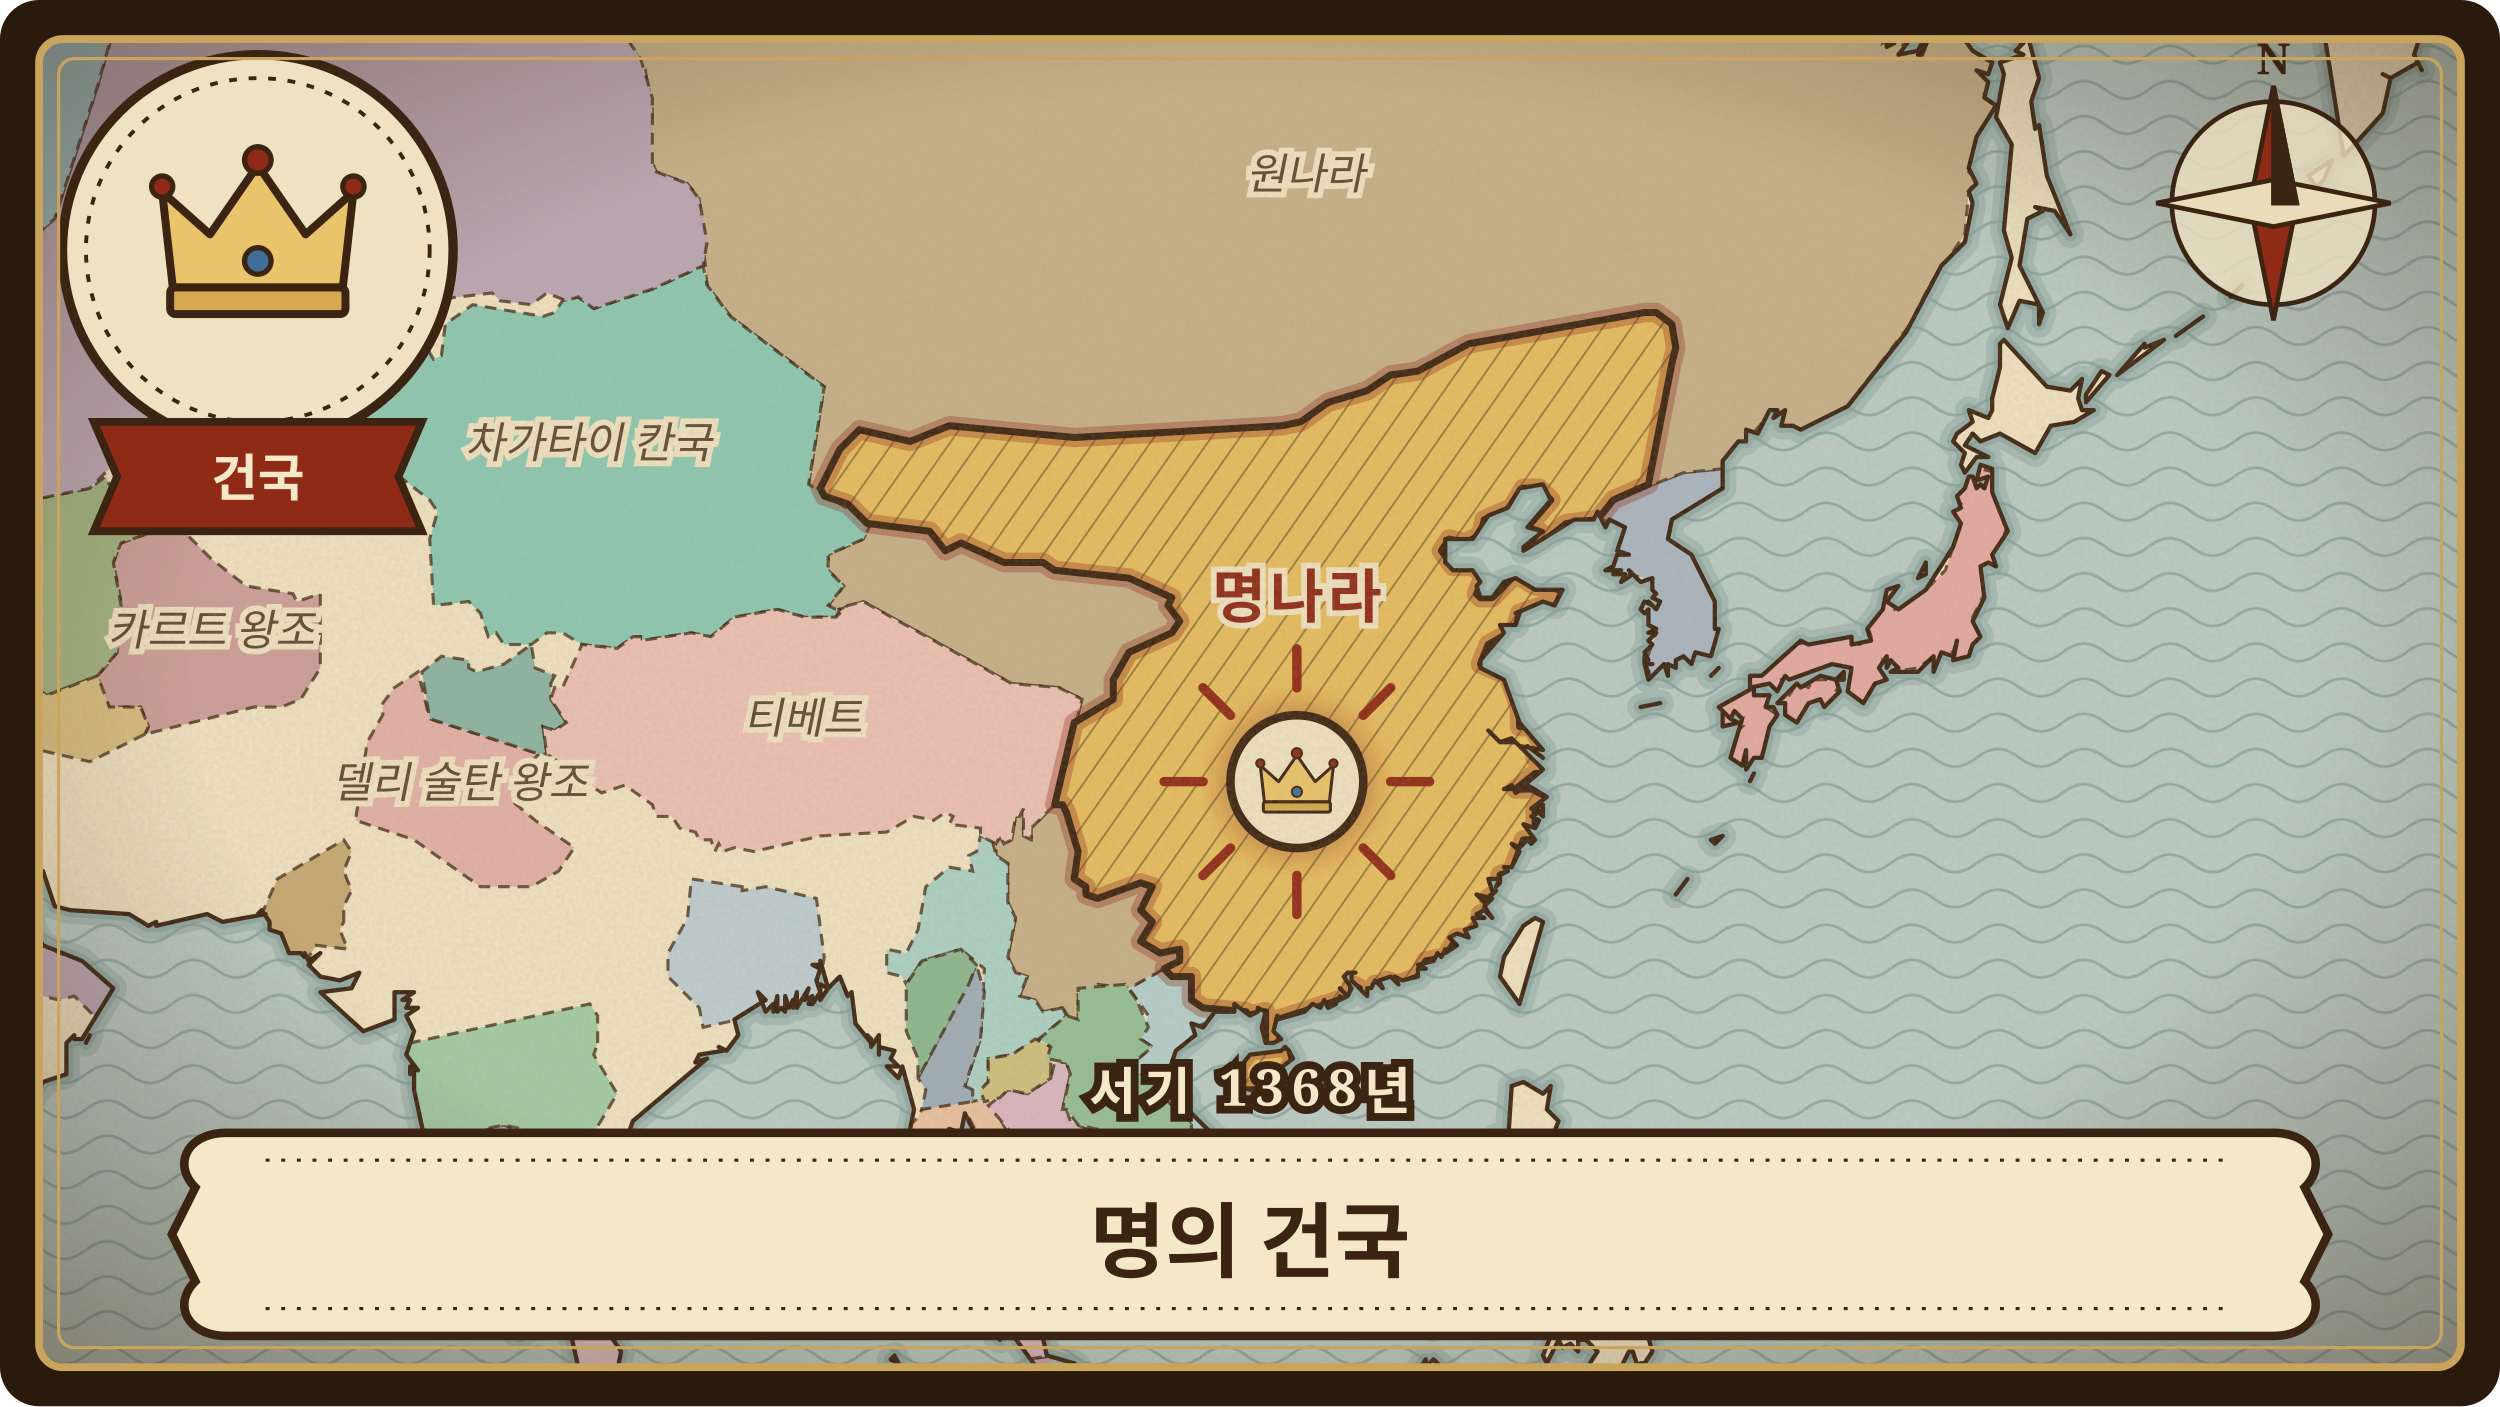
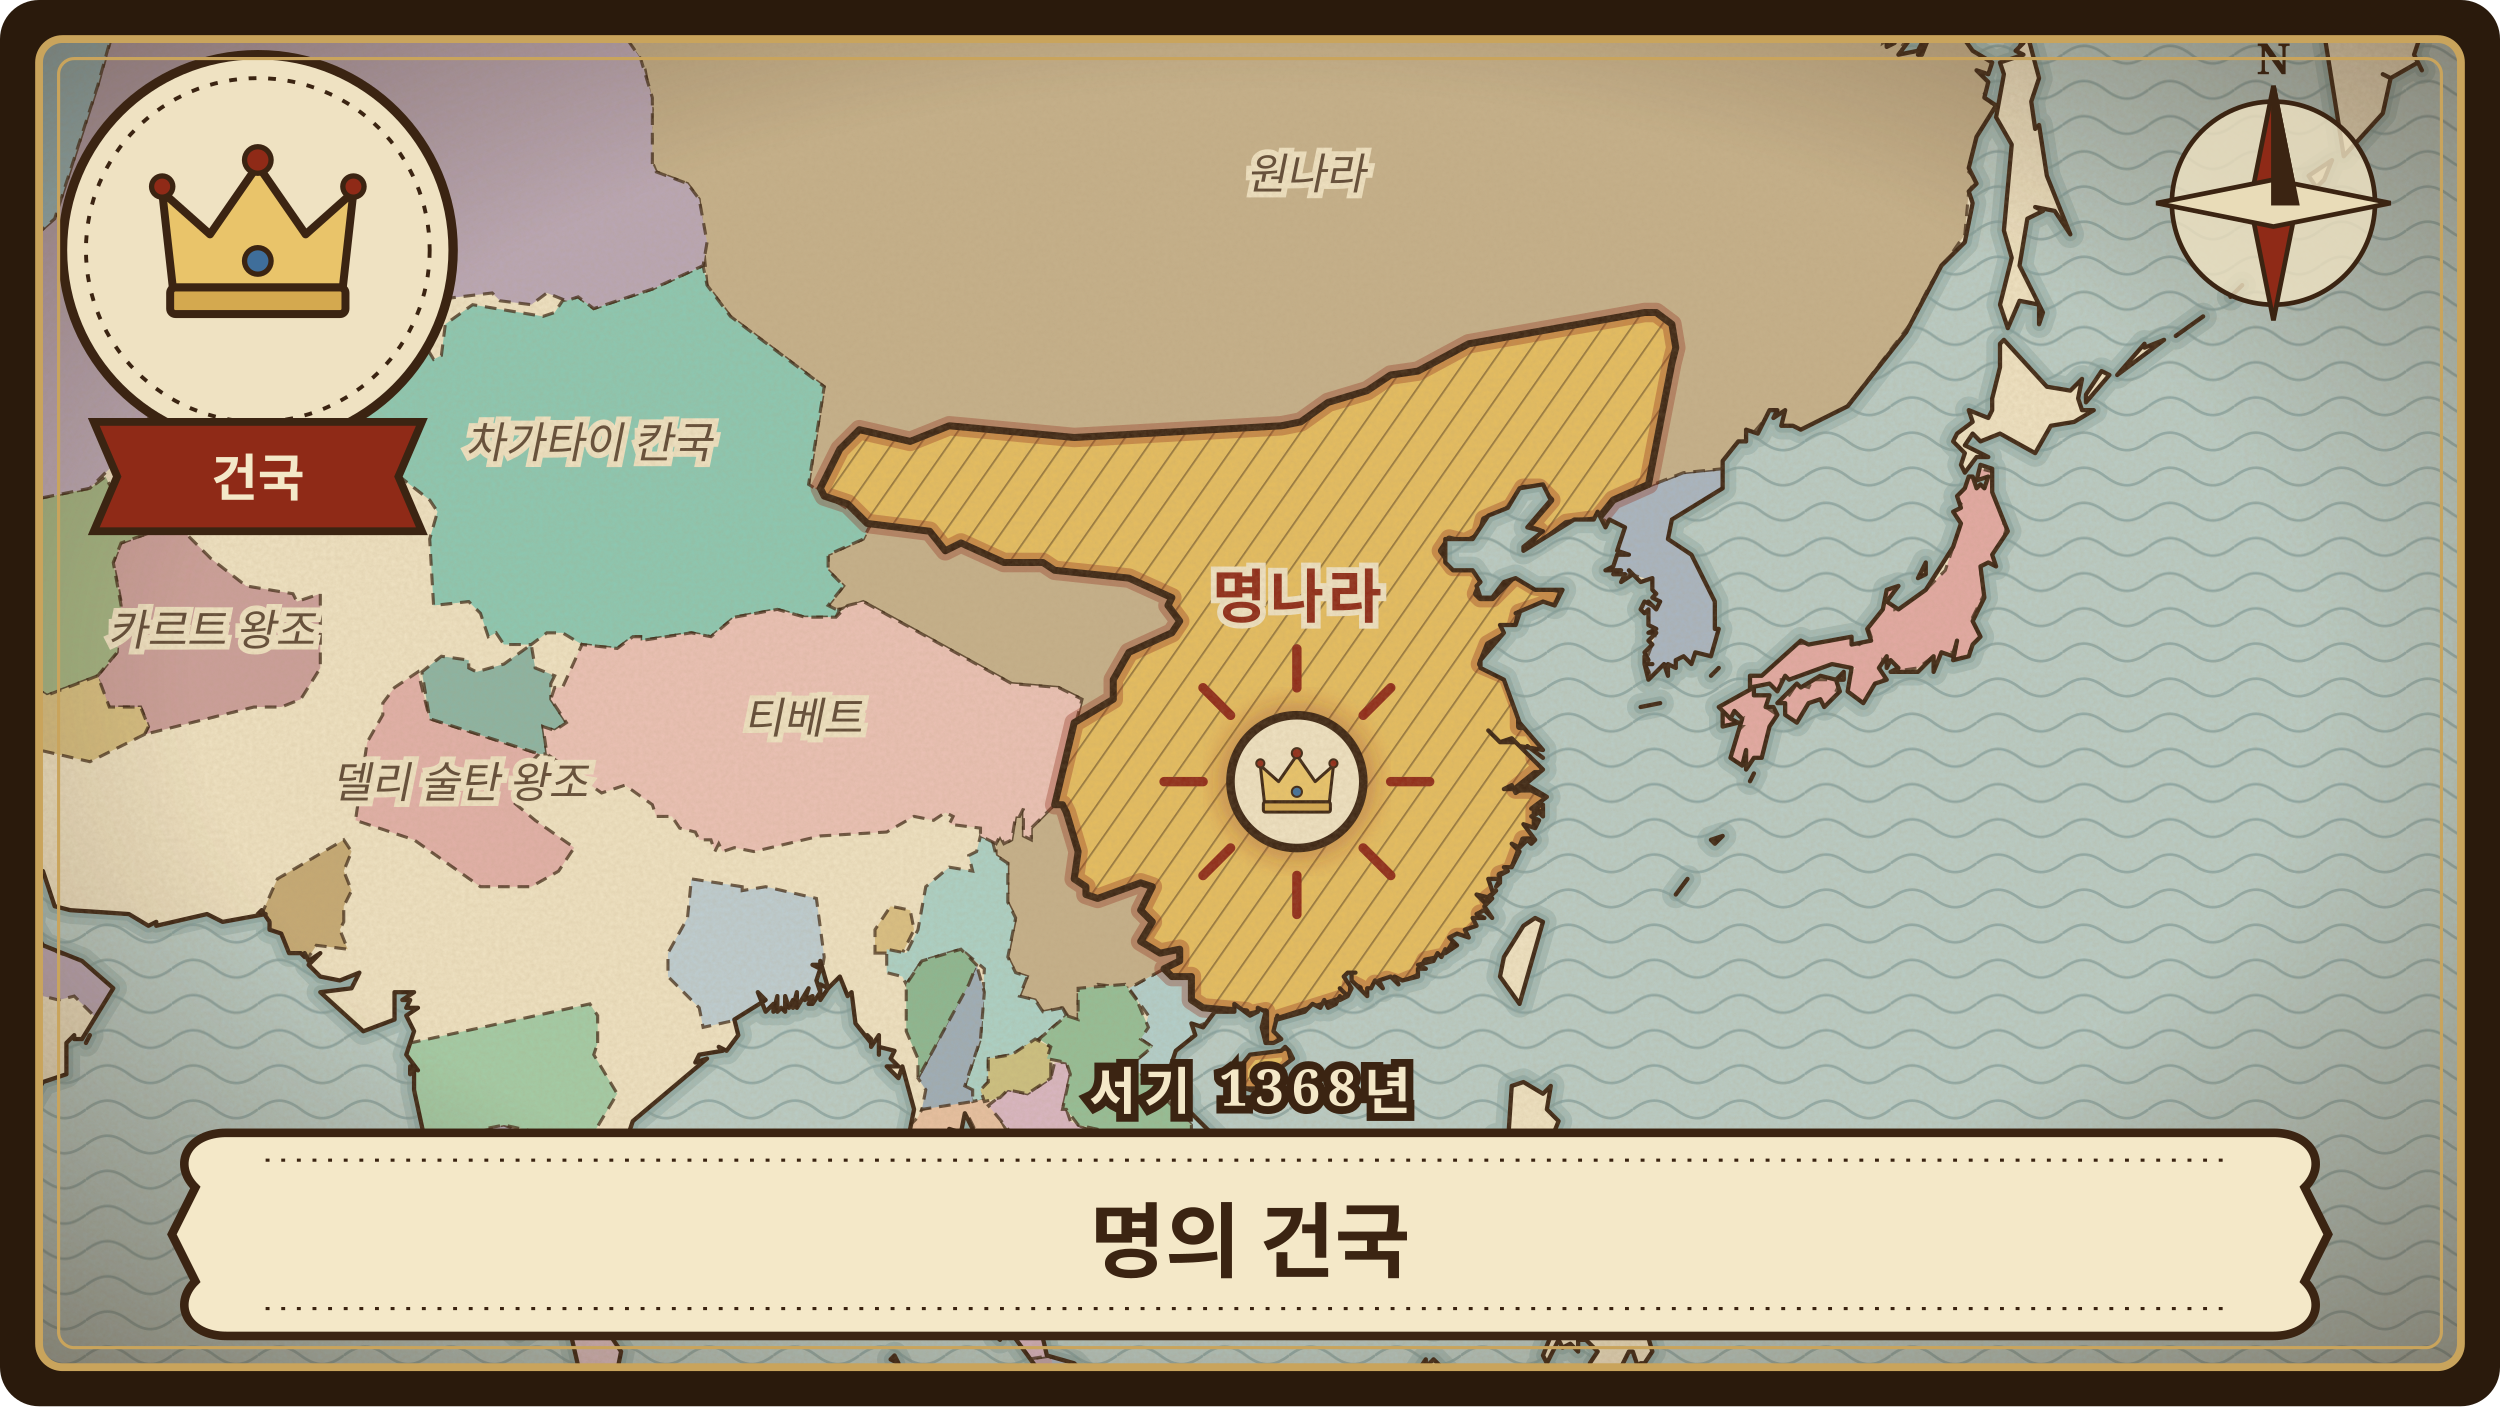
<svg xmlns="http://www.w3.org/2000/svg" viewBox="0 0 640 360" width="640" height="360" role="img" aria-label="명의 건국">
  <defs>
    <clipPath id="frame-ming-founded">
      <rect x="10" y="10" width="620" height="340" rx="6" />
    </clipPath>
    <pattern id="waves-ming-founded" width="22" height="9" patternUnits="userSpaceOnUse">
      <path d="M0 5 C4 2 7 2 11 5 C15 8 18 8 22 5" fill="none" stroke="#6f8f8f" stroke-width="0.7" stroke-opacity="0.55" />
    </pattern>
    <pattern id="hatch-ming-founded" width="6" height="6" patternUnits="userSpaceOnUse" patternTransform="rotate(35)">
      <path d="M0 0 L0 6" stroke="#3b2412" stroke-width="0.9" stroke-opacity="0.45" />
    </pattern>
    <filter id="paper-ming-founded" x="0" y="0" width="100%" height="100%">
      <feTurbulence type="fractalNoise" baseFrequency="0.9" numOctaves="3" seed="88" result="noise" />
      <feColorMatrix in="noise" type="matrix" values="0 0 0 0 0.45  0 0 0 0 0.33  0 0 0 0 0.18  0 0 0 0.22 0" />
    </filter>
    <radialGradient id="vignette-ming-founded" cx="50%" cy="48%" r="70%">
      <stop offset="60%" stop-color="#3b2412" stop-opacity="0" />
      <stop offset="100%" stop-color="#3b2412" stop-opacity="0.45" />
    </radialGradient>
    <filter id="glow-ming-founded">
      <feGaussianBlur stdDeviation="3" />
    </filter>
    <path id="land-ming-founded" d="M-24 -24L-24 328L-21 327L-23 327L-22 319L-24 318L-24 299L-16 296L-17 294L-14 291L-5 287L0 287L3 282L8 282L11 277L17 275L17 267L19 265L19 266L21 266L29 253L21 246L11 242L8 237L9 228L-5 242L-14 242L-18 244L-20 241L-22 241L-20 232L-22 229L-24 233L-24 210L-21 218L-15 220L-7 226L-1 227L7 223L11 223L14 232L18 233L33 234L38 237L40 236L40 237L53 234L57 236L68 234L66 234L67 233L69 236L69 238L72 239L74 244L77 244L78 245L78 244L79 246L82 244L79 247L82 250L87 251L92 249L90 253L82 254L93 264L101 261L101 254L106 254L103 256L105 256L104 258L107 258L104 260L106 264L104 270L107 274L105 273L105 275L106 274L106 279L109 293L115 303L117 313L125 329L127 337L133 342L136 340L138 335L144 335L141 333L143 329L147 328L146 322L150 311L148 308L149 309L148 305L149 296L152 294L152 295L153 294L154 295L155 292L161 290L162 287L181 271L178 272L179 270L185 269L184 268L186 269L189 265L188 261L196 256L194 254L196 259L198 257L198 259L199 255L199 259L200 258L201 259L201 255L202 258L203 256L203 258L204 254L204 258L207 253L206 256L208 255L207 257L208 257L210 254L209 251L210 248L208 247L210 247L210 246L212 253L215 250L217 255L218 254L219 262L223 267L222 265L223 266L223 268L225 265L225 270L225 268L229 269L228 271L230 273L227 273L230 276L231 273L234 284L232 294L235 290L234 294L236 292L235 295L237 293L237 295L238 293L239 295L240 292L244 291L243 289L246 290L247 285L250 291L252 290L251 293L253 301L255 309L255 306L257 311L257 319L259 320L257 326L257 330L259 327L255 341L258 340L266 351L269 364L273 370L273 373L286 382L289 380L291 381L286 372L286 361L275 349L268 347L265 334L261 334L261 328L266 317L266 310L272 309L271 314L276 314L279 315L283 321L283 319L284 320L284 325L287 323L287 327L288 326L295 330L294 339L302 334L300 330L304 333L302 329L305 331L303 329L305 330L304 328L306 328L304 327L305 326L309 328L319 322L320 317L321 319L320 314L322 314L318 298L315 293L314 294L303 283L304 283L304 281L299 275L301 269L306 265L305 262L308 263L311 259L316 259L316 257L320 260L322 259L322 258L324 259L323 263L324 267L326 267L328 266L326 264L327 260L327 261L334 259L336 257L338 258L339 256L340 258L342 257L343 255L343 256L345 255L343 253L345 255L346 253L344 250L345 249L347 249L346 249L346 251L350 255L350 253L351 253L352 251L354 253L353 251L356 250L358 252L357 250L359 251L363 250L363 248L365 248L363 247L367 246L368 244L369 245L370 243L370 244L373 242L371 240L373 239L376 240L375 238L378 237L377 235L380 235L378 234L380 233L382 235L380 232L382 230L378 229L380 231L383 228L382 228L381 225L384 225L383 227L384 226L384 224L386 223L385 222L387 222L389 218L387 216L389 217L391 215L392 216L393 215L390 211L393 212L394 210L392 209L394 208L395 209L395 206L392 207L396 204L391 201L388 203L387 201L385 202L389 202L395 197L388 190L384 190L381 187L384 190L387 189L389 191L395 192L389 185L385 174L379 171L379 169L385 162L384 160L388 160L389 157L388 157L395 154L398 155L400 151L393 151L388 148L385 149L382 153L379 153L378 150L379 149L377 146L372 146L370 144L370 138L377 138L381 132L386 130L389 125L395 124L397 128L391 135L395 136L390 140L390 141L403 133L408 133L409 131L411 135L412 133L416 135L414 141L417 142L414 142L413 145L411 146L415 146L413 147L416 147L415 149L418 147L417 146L420 149L423 148L423 151L424 152L423 153L425 154L424 156L422 154L423 155L421 154L420 156L421 157L422 156L422 160L424 161L422 162L424 162L422 164L423 165L421 167L422 169L421 168L421 170L423 170L421 170L422 172L421 170L422 174L426 170L427 173L427 170L429 171L429 169L431 168L433 170L434 167L438 168L440 161L439 161L439 154L433 142L427 138L428 133L441 125L441 118L445 113L447 113L447 110L450 111L453 105L455 105L454 107L457 105L456 109L459 109L461 110L473 104L488 85L497 68L503 62L505 52L504 49L506 47L504 43L506 35L511 27L508 25L509 21L506 18L509 19L510 16L505 13L500 6L498 7L494 6L494 9L492 14L491 14L493 9L491 13L486 14L489 10L486 8L488 6L484 8L485 11L483 12L483 3L477 4L474 2L474 -1L491 -16L491 -18L496 -24L601 -24L596 -18L593 -4L600 40L610 29L612 20L610 19L612 20L619 16L620 18L618 14L620 8L624 4L630 4L632 2L630 -5L632 -12L635 -14L635 -16L638 -17L635 -14L638 -11L640 -13L639 -19L636 -19L636 -24ZM2 226L8 224L2 226ZM22 267L23 265L22 267ZM146 341L149 354L152 354L158 351L159 346L149 331L150 333L147 331L151 333L148 332L146 341ZM210 252L210 256L212 253L210 252ZM222 319L223 321L224 309L222 319ZM228 348L230 349L229 347L228 348ZM237 357L239 362L247 368L252 376L258 379L260 384L279 384L272 376L270 376L271 379L267 373L266 374L264 371L255 365L255 363L251 358L237 357ZM255 342L256 343L256 341L255 342ZM288 328L290 330L290 328L288 328ZM316 275L317 278L323 280L328 276L327 274L331 271L330 269L329 268L328 269L320 270L316 275ZM372 384L371 383L378 384L370 377L372 376L368 370L369 369L366 368L370 368L368 365L370 363L375 364L373 361L379 358L374 355L372 356L372 354L369 355L370 351L367 348L365 350L365 348L359 357L356 357L358 359L356 360L354 361L355 360L348 362L342 371L333 373L331 379L332 380L331 380L333 381L329 381L327 379L324 379L323 377L319 380L319 382L320 381L319 384ZM367 340L382 327L381 322L381 326L379 324L379 327L367 340ZM382 292L384 301L386 303L387 300L389 302L387 305L388 307L389 306L391 308L394 306L399 311L399 306L403 312L407 312L406 313L408 315L408 312L406 312L404 308L407 307L403 305L402 308L399 304L396 305L397 307L395 306L392 298L393 294L397 292L399 287L396 284L397 278L395 280L390 277L387 278L386 293L384 293L383 291L382 292ZM383 359L385 358L383 359ZM383 317L386 318L383 317ZM384 250L389 257L395 236L393 235L390 237L385 245L384 250ZM385 309L390 317L392 316L393 311L389 309L385 309ZM389 354L392 354L389 354ZM391 191L395 194L391 191ZM394 350L395 352L397 350L394 350ZM394 300L395 302L396 300L394 300ZM395 319L396 320L395 327L402 323L402 320L401 321L395 318L395 319ZM395 347L396 349L399 343L400 345L402 344L404 346L404 343L406 343L409 346L407 349L408 353L413 355L415 353L416 356L417 353L415 350L417 346L418 346L420 352L420 349L421 349L423 346L421 339L420 338L421 337L420 334L416 331L416 336L412 336L412 339L410 338L405 342L406 339L404 338L401 341L397 342L395 347ZM395 316L396 317L396 314L395 316ZM398 331L401 336L403 335L402 331L404 325L401 325L401 329L398 331ZM401 311L404 314L401 311ZM402 318L404 317L408 320L407 317L403 314L402 318ZM403 333L407 328L408 322L403 333ZM406 332L409 332L411 330L408 329L406 332ZM407 308L410 308L409 305L407 308ZM409 315L413 320L412 321L413 322L418 324L415 315L409 315ZM409 321L413 330L413 328L415 328L413 322L409 321ZM416 329L417 331L417 327L416 329ZM420 181L425 180L420 181ZM429 229L432 225L429 229ZM438 215L439 216L441 214L438 215ZM438 173L440 171L438 173ZM440 181L443 184L441 182L441 186L445 185L443 184L444 182L446 184L443 194L446 196L447 192L447 197L449 194L451 194L453 186L455 183L454 181L452 181L453 178L449 178L449 176L440 181ZM448 200L449 198L448 200ZM448 175L448 176L453 175L455 177L457 173L458 174L469 170L474 171L473 177L477 180L480 175L483 174L481 171L483 168L483 171L484 169L486 171L484 172L491 172L495 168L495 172L497 167L500 168L501 164L500 169L504 168L505 165L507 163L505 159L508 153L507 145L509 144L511 145L510 142L514 136L510 126L510 120L507 119L506 123L509 122L508 125L507 124L506 125L505 122L504 122L503 125L501 127L502 130L500 131L502 134L500 140L493 151L486 156L483 154L486 150L483 151L482 156L478 161L479 164L474 165L474 163L463 165L461 164L451 173L448 173L448 175ZM455 180L457 180L457 183L460 185L463 180L466 179L467 181L471 177L470 174L466 173L461 176L460 175L455 180ZM470 174L472 174L472 172L470 174ZM482 0L484 0L485 -2L482 0ZM485 1L487 0L488 3L491 -1L487 -3L485 1ZM491 148L493 147L493 144L491 148ZM500 113L503 116L502 119L503 121L506 117L509 117L503 114L505 111L507 113L512 111L521 116L525 109L531 108L536 105L533 105L532 102L533 97L530 100L524 99L513 87L512 88L512 94L510 102L510 105L509 107L504 105L505 108L501 111L500 113ZM511 30L515 37L513 59L515 66L512 78L514 84L517 77L522 78L522 83L523 80L517 68L519 56L523 54L521 53L526 54L530 60L524 45L522 32L521 33L520 26L522 20L518 5L517 7L515 6L518 10L517 12L518 11L516 13L518 14L512 16L513 19L511 30ZM529 309L530 310L531 308L529 309ZM534 101L534 103L540 96L538 95L534 101ZM542 96L554 87L549 89L549 88L542 96ZM557 86L564 81L557 86ZM571 76L574 73L571 76ZM588 54L589 54L590 51L588 54ZM591 45L593 48L595 46L597 41L591 45Z" />
    <clipPath id="landclip-ming-founded">
      <use href="#land-ming-founded" />
    </clipPath>
-     <path id="hl-ming-founded-38" d="M324 279L317 279L317 273L320 269L330 268L331 272L326 278ZM428 93L422 124L413 128L409 133L401 134L392 141L390 141L394 136L391 135L397 128L394 125L390 125L387 130L380 133L379 137L375 139L371 138L369 141L372 145L377 145L380 147L378 152L379 153L382 153L388 147L393 150L400 151L398 156L395 155L389 157L388 161L381 165L379 170L386 173L389 181L389 186L392 186L395 191L395 194L393 194L395 196L395 198L393 198L388 202L392 202L396 204L395 209L393 207L393 215L390 215L387 223L384 224L385 227L381 230L382 230L381 233L383 234L379 234L380 236L376 240L373 240L370 245L365 246L363 250L358 252L355 251L354 253L352 252L350 256L348 256L348 253L346 252L346 255L327 261L328 267L324 268L324 259L319 260L319 259L308 258L305 256L305 250L300 250L298 248L302 246L302 243L297 244L292 241L295 236L292 233L295 227L292 226L281 230L278 229L278 227L275 225L276 218L273 208L272 206L270 206L275 185L285 179L285 174L289 167L300 162L302 159L299 155L300 153L289 148L270 146L267 144L257 144L246 139L242 141L238 136L222 134L217 129L211 127L210 125L215 115L220 110L233 113L243 109L275 112L328 109L333 108L340 103L350 100L356 96L363 95L376 88L421 80L424 80L428 83L429 89Z" />
+     <path id="hl-ming-founded-40" d="M324 279L317 279L317 273L320 269L330 268L331 272L326 278ZM428 93L422 124L413 128L409 133L401 134L392 141L390 141L394 136L391 135L397 128L394 125L390 125L387 130L380 133L379 137L375 139L371 138L369 141L372 145L377 145L380 147L378 152L379 153L382 153L388 147L393 150L400 151L398 156L395 155L389 157L388 161L381 165L379 170L386 173L389 181L389 186L392 186L395 191L395 194L393 194L395 196L395 198L393 198L388 202L392 202L396 204L395 209L393 207L393 215L390 215L387 223L384 224L385 227L381 230L382 230L381 233L383 234L379 234L380 236L376 240L373 240L370 245L365 246L363 250L358 252L355 251L354 253L352 252L350 256L348 256L348 253L346 252L346 255L327 261L328 267L324 268L324 259L319 260L319 259L308 258L305 256L305 250L300 250L298 248L302 246L302 243L297 244L292 241L295 236L292 233L295 227L292 226L281 230L278 229L278 227L275 225L276 218L273 208L272 206L270 206L275 185L285 179L285 174L289 167L300 162L302 159L299 155L300 153L289 148L270 146L267 144L257 144L246 139L242 141L238 136L222 134L217 129L211 127L210 125L215 115L220 110L233 113L243 109L275 112L328 109L333 108L340 103L350 100L356 96L363 95L376 88L421 80L424 80L428 83L429 89Z" />
  </defs>
  <rect width="640" height="360" rx="10" fill="#2a1a0c" />
  <g clip-path="url(#frame-ming-founded)">
    <rect width="640" height="360" fill="#b9ccc6" />
    <rect width="640" height="360" fill="url(#waves-ming-founded)" />
    <use href="#land-ming-founded" fill="none" stroke="#7e9c98" stroke-width="7" stroke-opacity="0.35" stroke-linejoin="round" />
    <use href="#land-ming-founded" fill="none" stroke="#7e9c98" stroke-width="3.5" stroke-opacity="0.5" stroke-linejoin="round" />
    <use href="#land-ming-founded" fill="#efe2c2" stroke="none" />
    <g clip-path="url(#landclip-ming-founded)">
+       <path d="M414 339L419 339L421 334L418 331L414 333Z" fill="rgb(214,207,156)" stroke="#3b2412" stroke-width="0.8" stroke-opacity="0.75" stroke-dasharray="3 2" />
+       <path d="M224 244L231 244L234 238L233 233L228 232L224 238Z" fill="rgb(218,191,130)" stroke="#3b2412" stroke-width="0.8" stroke-opacity="0.75" stroke-dasharray="3 2" />
      <path d="M390 304L391 301L391 304L390 304Z" fill="rgb(155,203,168)" stroke="#3b2412" stroke-width="0.8" stroke-opacity="0.75" stroke-dasharray="3 2" />
      <path d="M10 240L15 244L23 246L29 253L26 260L25 261L19 255L15 256L11 255L5 247L3 240L6 238L5 232L7 228L9 228L8 237L10 240Z" fill="rgb(186,166,181)" stroke="#3b2412" stroke-width="0.8" stroke-opacity="0.75" stroke-dasharray="3 2" />
      <path d="M3 240L-1 244L-6 245L-18 245L-24 241L-24 231L-21 230L-19 231L-21 241L-18 242L-18 243L-14 242L-5 243L5 232L6 238L3 240Z" fill="rgb(139,200,199)" stroke="#3b2412" stroke-width="0.8" stroke-opacity="0.75" stroke-dasharray="3 2" />
      <path d="M271 358L267 360L267 354L263 348L270 347L270 352L272 353L271 358Z" fill="rgb(194,163,175)" stroke="#3b2412" stroke-width="0.8" stroke-opacity="0.75" stroke-dasharray="3 2" />
      <path d="M258 290L259 293L253 297L252 291L250 290L248 286L247 290L241 293L240 295L232 294L232 289L235 286L236 284L243 282L253 281L258 290Z" fill="rgb(231,192,160)" stroke="#3b2412" stroke-width="0.8" stroke-opacity="0.75" stroke-dasharray="3 2" />
      <path d="M430 228L433 225L430 226L430 227Z" fill="rgb(208,184,201)" stroke="#3b2412" stroke-width="0.8" stroke-opacity="0.75" stroke-dasharray="3 2" />
      <path d="M448 200L450 198L449 201ZM442 188L443 186L446 186L443 189ZM514 134L511 144L507 146L508 152L505 158L507 163L504 167L500 170L501 164L500 167L497 167L496 171L494 171L495 168L491 171L484 172L485 171L482 169L482 171L483 174L481 174L477 180L472 177L472 174L475 171L473 171L468 181L464 180L461 185L457 184L457 181L455 180L458 178L460 175L463 176L464 174L470 174L472 171L469 171L462 174L456 174L456 177L449 176L449 178L453 178L452 181L455 183L451 194L447 197L443 195L443 190L446 184L441 186L440 180L448 176L448 173L451 172L459 165L474 163L474 164L476 165L479 163L478 160L482 156L482 151L486 150L484 153L485 156L493 151L498 146L501 137L502 134L500 132L502 129L500 127L504 122L506 122L507 120L511 121L510 126L512 128L513 134ZM491 147L493 144L491 147Z" fill="rgb(227,169,163)" stroke="#3b2412" stroke-width="0.8" stroke-opacity="0.75" stroke-dasharray="3 2" />
      <path d="M278 304L278 311L276 311L275 315L271 314L272 309L265 310L263 304L267 303L268 305L273 303L278 304Z" fill="rgb(139,201,189)" stroke="#3b2412" stroke-width="0.8" stroke-opacity="0.75" stroke-dasharray="3 2" />
      <path d="M138 193L134 197L131 205L137 210L147 217L143 223L136 227L123 227L106 215L91 210L94 190L98 183L98 180L101 176L107 172L110 184L138 193Z" fill="rgb(226,176,168)" stroke="#3b2412" stroke-width="0.8" stroke-opacity="0.75" stroke-dasharray="3 2" />
      <path d="M155 339L159 345L159 350L156 353L149 355L146 350L146 337L147 336L155 339Z" fill="rgb(225,195,200)" stroke="#3b2412" stroke-width="0.8" stroke-opacity="0.75" stroke-dasharray="3 2" />
      <path d="M146 333L148 333L148 336L146 335L147 337L155 339L149 331L146 332Z" fill="rgb(204,159,155)" stroke="#3b2412" stroke-width="0.8" stroke-opacity="0.75" stroke-dasharray="3 2" />
      <path d="M54 143L45 134L31 139L29 144L31 154L30 167L25 173L26 178L28 181L36 181L38 186L37 188L65 181L72 181L77 179L82 171L82 152L76 154L75 152L63 150L54 143Z" fill="rgb(203,158,154)" stroke="#3b2412" stroke-width="0.8" stroke-opacity="0.75" stroke-dasharray="3 2" />
      <path d="M141 175L142 173L137 171L136 165L129 170L122 172L120 171L120 169L113 168L108 172L110 184L138 193L140 193L139 186L142 187L145 185L141 179L141 175Z" fill="rgb(139,180,163)" stroke="#3b2412" stroke-width="0.8" stroke-opacity="0.75" stroke-dasharray="3 2" />
      <path d="M190 227L177 225L176 235L171 244L171 250L179 258L180 263L189 261L195 257L197 259L199 256L199 259L212 256L212 253L210 251L211 245L209 230L196 227L190 228Z" fill="rgb(189,205,210)" stroke="#3b2412" stroke-width="0.8" stroke-opacity="0.75" stroke-dasharray="3 2" />
      <path d="M88 236L88 232L90 228L88 223L90 218L88 215L71 225L67 234L69 235L69 238L72 239L73 243L75 245L79 245L81 242L89 243L87 238Z" fill="rgb(197,169,115)" stroke="#3b2412" stroke-width="0.8" stroke-opacity="0.75" stroke-dasharray="3 2" />
      <path d="M136 296L137 305L150 312L147 318L147 329L144 329L141 335L138 336L137 339L133 342L131 341L126 336L126 331L117 313L114 303L116 303L119 295L124 289L129 288L134 290L136 295Z" fill="rgb(175,168,183)" stroke="#3b2412" stroke-width="0.8" stroke-opacity="0.75" stroke-dasharray="3 2" />
      <path d="M270 305L275 303L273 300L269 300L268 305L269 305Z" fill="rgb(202,163,116)" stroke="#3b2412" stroke-width="0.8" stroke-opacity="0.75" stroke-dasharray="3 2" />
      <path d="M153 267L153 260L151 257L105 267L104 270L108 290L114 303L116 303L119 295L124 289L129 288L147 292L152 290L158 280L152 270L153 267Z" fill="rgb(162,204,166)" stroke="#3b2412" stroke-width="0.8" stroke-opacity="0.75" stroke-dasharray="3 2" />
      <path d="M319 301L315 293L310 293L309 296L311 298L309 305L311 315L306 318L308 328L320 320L322 312L319 301Z" fill="rgb(229,192,190)" stroke="#3b2412" stroke-width="0.8" stroke-opacity="0.75" stroke-dasharray="3 2" />
      <path d="M307 327L305 329L305 333L294 339L294 332L295 330L292 327L287 327L287 324L284 325L282 318L279 318L279 316L276 314L279 305L274 303L273 300L275 294L279 290L278 289L285 290L283 293L285 301L288 304L295 303L301 306L302 303L305 303L306 304L310 303L311 315L306 318L307 326Z" fill="rgb(223,202,152)" stroke="#3b2412" stroke-width="0.8" stroke-opacity="0.75" stroke-dasharray="3 2" />
      <path d="M423 181L420 181L421 179L425 179L424 181ZM428 133L428 137L433 141L440 152L440 164L438 168L434 168L436 169L435 171L431 169L427 173L426 171L423 174L422 172L420 173L424 162L422 160L422 156L419 156L423 154L423 152L423 150L421 150L421 148L417 147L415 149L414 147L413 147L414 146L412 146L412 144L415 136L409 132L413 128L431 121L441 120L441 125L434 130Z" fill="rgb(168,181,194)" stroke="#3b2412" stroke-width="0.8" stroke-opacity="0.75" stroke-dasharray="3 2" />
      <path d="M313 260L306 263L304 268L301 270L299 276L304 281L306 285L315 293L310 293L305 291L305 288L296 277L289 273L295 268L292 266L294 260L289 253L298 248L300 250L305 250L305 256L313 259Z" fill="rgb(178,207,204)" stroke="#3b2412" stroke-width="0.8" stroke-opacity="0.75" stroke-dasharray="3 2" />
      <path d="M269 300L266 304L263 304L266 310L266 318L262 326L261 332L262 335L265 334L269 347L263 348L257 340L255 344L255 338L258 320L253 297L259 292L258 292L258 289L253 283L258 279L263 280L269 276L270 272L273 272L274 275L272 284L273 284L274 287L278 289L279 290L275 294L273 300Z" fill="rgb(217,182,194)" stroke="#3b2412" stroke-width="0.8" stroke-opacity="0.75" stroke-dasharray="3 2" />
      <path d="M249 361L250 358L243 358L240 357L241 360L248 361Z" fill="rgb(232,191,168)" stroke="#3b2412" stroke-width="0.8" stroke-opacity="0.75" stroke-dasharray="3 2" />
      <path d="M324 280L317 278L317 273L320 269L330 268L331 272L328 277L324 279ZM385 225L381 230L382 230L381 233L383 234L379 234L380 236L376 240L373 240L370 245L365 246L363 250L358 252L355 251L354 253L352 252L350 256L348 256L348 253L346 252L346 255L327 261L328 267L324 268L324 259L319 260L319 259L308 258L305 256L305 250L300 250L298 248L289 253L281 252L278 254L276 253L276 261L274 261L272 258L267 259L265 256L261 255L263 250L260 249L258 245L260 235L258 231L258 221L255 219L255 216L256 214L257 216L259 215L260 209L261 209L262 207L262 214L264 215L264 212L270 206L277 179L271 176L259 175L221 154L215 156L212 155L216 150L212 146L212 142L221 138L223 134L207 124L211 99L187 81L181 73L179 51L176 47L168 44L166 39L167 28L165 17L154 1L160 1L176 -5L195 -24L486 -24L473 -1L474 1L484 2L482 11L485 9L489 9L486 13L490 12L494 6L502 6L503 10L510 16L508 19L510 22L508 24L509 26L511 27L506 36L504 44L506 46L504 49L503 60L494 73L489 83L473 104L468 108L460 110L456 109L456 106L453 107L453 106L441 120L431 121L413 128L409 133L401 134L392 141L390 141L394 136L391 135L397 128L394 125L390 125L387 130L380 133L378 138L371 138L370 143L372 145L377 145L380 147L378 152L379 153L382 153L388 147L393 150L400 151L398 155L395 155L389 157L388 161L381 165L379 170L386 173L389 186L395 190L395 194L393 194L395 196L395 198L393 198L388 202L392 202L396 204L395 209L393 207L393 215L390 215L387 223L384 226Z" fill="rgb(197,176,138)" stroke="#3b2412" stroke-width="0.8" stroke-opacity="0.75" stroke-dasharray="3 2" />
      <path d="M254 362L256 365L265 372L268 376L276 377L276 380L280 380L280 383L284 384L258 384L258 379L251 376L251 373L247 368L243 367L237 360L237 357L241 356L241 360L247 361L249 361L250 358L252 359ZM286 363L286 373L288 374L291 381L285 382L273 373L268 360L271 358L272 353L270 352L269 347L275 349L280 353L284 358L286 363Z" fill="rgb(170,181,194)" stroke="#3b2412" stroke-width="0.8" stroke-opacity="0.75" stroke-dasharray="3 2" />
      <path d="M272 258L267 259L265 256L261 255L263 250L260 249L258 245L260 235L258 231L258 221L255 219L254 215L251 214L250 218L248 219L249 223L243 222L237 227L235 238L232 244L227 243L227 249L231 250L232 252L236 246L246 243L252 248L251 266L247 278L249 282L253 281L251 279L253 277L253 271L259 270L266 266L273 260Z" fill="rgb(171,209,198)" stroke="#3b2412" stroke-width="0.8" stroke-opacity="0.75" stroke-dasharray="3 2" />
      <path d="M269 275L269 268L265 266L259 270L253 271L253 277L251 279L252 282L256 281L258 279L263 280L269 276Z" fill="rgb(204,192,128)" stroke="#3b2412" stroke-width="0.8" stroke-opacity="0.75" stroke-dasharray="3 2" />
      <path d="M214 156L212 155L216 150L212 146L212 142L221 138L223 134L207 124L211 99L187 81L181 73L180 68L167 74L152 79L148 76L144 77L142 80L139 81L121 78L114 83L113 91L111 92L108 87L110 81L114 77L107 76L101 78L94 86L88 97L69 99L73 115L82 124L89 123L93 119L96 119L101 121L110 128L112 131L110 138L111 155L120 154L123 157L125 163L127 162L129 165L136 165L140 162L144 162L149 165L158 166L162 163L164 163L164 164L177 162L182 163L188 158L199 156L206 158L214 158L215 156Z" fill="rgb(139,200,178)" stroke="#3b2412" stroke-width="0.8" stroke-opacity="0.75" stroke-dasharray="3 2" />
      <path d="M249 279L247 278L251 266L252 254L250 247L235 276L237 279L236 284L249 282Z" fill="rgb(157,173,184)" stroke="#3b2412" stroke-width="0.8" stroke-opacity="0.75" stroke-dasharray="3 2" />
      <path d="M248 252L250 247L246 243L236 246L232 252L232 264L235 271L235 276L248 252Z" fill="rgb(139,183,145)" stroke="#3b2412" stroke-width="0.8" stroke-opacity="0.75" stroke-dasharray="3 2" />
      <path d="M40 127L28 124L27 122L23 125L8 128L3 140L-6 141L-6 155L-16 157L-24 156L-24 164L-22 162L-18 163L-18 168L-14 171L-8 165L12 178L25 173L30 167L31 155L29 144L31 139L45 134L43 128L40 127Z" fill="rgb(159,178,129)" stroke="#3b2412" stroke-width="0.8" stroke-opacity="0.75" stroke-dasharray="3 2" />
      <path d="M37 188L23 195L10 192L8 194L-7 197L-24 210L-24 183L-20 176L-15 173L-11 167L-8 165L12 178L25 173L28 181L36 181L38 186L37 188Z" fill="rgb(215,191,128)" stroke="#3b2412" stroke-width="0.8" stroke-opacity="0.75" stroke-dasharray="3 2" />
      <path d="M349 362L349 364L353 363L355 360L353 360L349 362Z" fill="rgb(174,176,114)" stroke="#3b2412" stroke-width="0.8" stroke-opacity="0.75" stroke-dasharray="3 2" />
      <path d="M255 216L251 214L251 212L243 211L244 209L242 208L239 210L234 209L227 213L210 214L193 218L188 217L185 218L184 216L183 218L182 215L179 215L178 213L174 212L172 209L168 209L167 206L160 201L154 203L140 193L139 186L142 187L145 185L141 179L142 176L144 176L149 165L158 166L162 163L164 163L164 164L177 162L182 163L188 158L199 156L206 158L214 158L217 155L221 154L259 175L271 176L277 179L270 206L264 212L264 215L262 214L262 207L261 209L260 209L259 215L257 216L256 214Z" fill="rgb(235,193,181)" stroke="#3b2412" stroke-width="0.8" stroke-opacity="0.75" stroke-dasharray="3 2" />
      <path d="M33 -6L41 -7L47 -12L48 -11L56 -15L68 -17L70 -15L72 -15L81 -12L92 -11L92 -10L129 -7L147 -3L155 2L164 15L167 25L167 42L168 44L176 47L179 51L181 62L180 68L167 74L152 79L148 76L145 77L140 75L136 78L128 77L126 75L101 78L94 86L88 97L41 102L34 114L23 125L8 128L3 140L-6 141L-7 137L-11 136L-8 135L-9 131L-13 131L-13 128L-12 125L-9 125L-9 126L-4 126L-1 122L-5 119L-6 114L-11 114L-13 120L-15 115L-13 109L-18 108L-19 106L-22 105L-24 95L-21 95L-21 94L-23 93L-23 91L-21 88L-18 88L-7 89L-7 92L-4 92L-4 87L-8 88L-11 87L-10 80L-11 75L-1 69L14 56L25 22L33 -6Z" fill="rgb(185,166,181)" stroke="#3b2412" stroke-width="0.8" stroke-opacity="0.75" stroke-dasharray="3 2" />
      <path d="M-19 -10L-13 -5L-12 0L-6 3L5 2L23 -3L28 -7L33 -7L25 22L14 56L-1 69L-11 75L-24 73L-24 -12L-23 -11Z" fill="rgb(152,187,193)" stroke="#3b2412" stroke-width="0.8" stroke-opacity="0.75" stroke-dasharray="3 2" />
      <path d="M291 256L288 252L276 253L276 261L273 260L266 266L269 268L268 271L273 272L274 275L272 284L273 284L276 288L285 290L283 293L285 301L288 304L295 303L301 306L302 303L305 303L306 304L310 303L311 298L309 296L310 293L305 291L305 288L296 279L297 278L289 273L295 268L292 266L294 263L291 256Z" fill="rgb(148,190,150)" stroke="#3b2412" stroke-width="0.8" stroke-opacity="0.75" stroke-dasharray="3 2" />
-       <use href="#hl-ming-founded-38" fill="rgb(229,189,95)" stroke="none" />
-       <use href="#hl-ming-founded-38" fill="url(#hatch-ming-founded)" stroke="none" />
-       <use href="#hl-ming-founded-38" fill="none" stroke="#8f2a17" stroke-width="5" stroke-opacity="0.35" stroke-linejoin="round" />
-       <use href="#hl-ming-founded-38" fill="none" stroke="#3b2412" stroke-width="1.8" stroke-linejoin="round" />
+       <use href="#hl-ming-founded-40" fill="rgb(229,189,95)" stroke="none" />
+       <use href="#hl-ming-founded-40" fill="url(#hatch-ming-founded)" stroke="none" />
+       <use href="#hl-ming-founded-40" fill="none" stroke="#8f2a17" stroke-width="5" stroke-opacity="0.35" stroke-linejoin="round" />
+       <use href="#hl-ming-founded-40" fill="none" stroke="#3b2412" stroke-width="1.8" stroke-linejoin="round" />
    </g>
    <use href="#land-ming-founded" fill="none" stroke="#3b2412" stroke-width="1.1" stroke-linejoin="round" />
    <text x="332.0" y="158.1" class="lbl hl">명나라</text>
    <text x="334.3" y="48.4" class="lbl">원나라</text>
    <text x="72.4" y="38.8" class="lbl">백장 칸국</text>
    <text x="150.7" y="117.2" class="lbl">차가타이 칸국</text>
    <text x="205.6" y="187.7" class="lbl">티베트</text>
    <text x="54.1" y="165.2" class="lbl">카르트 왕조</text>
    <text x="117.7" y="204.2" class="lbl">델리 술탄 왕조</text>
    <g transform="translate(332.0 200.1)">
      <path d="M0 -24 L0 -34" transform="rotate(0)" stroke="#8f2a17" stroke-width="2.4" stroke-linecap="round" />
      <path d="M0 -24 L0 -34" transform="rotate(45)" stroke="#8f2a17" stroke-width="2.4" stroke-linecap="round" />
      <path d="M0 -24 L0 -34" transform="rotate(90)" stroke="#8f2a17" stroke-width="2.4" stroke-linecap="round" />
      <path d="M0 -24 L0 -34" transform="rotate(135)" stroke="#8f2a17" stroke-width="2.4" stroke-linecap="round" />
      <path d="M0 -24 L0 -34" transform="rotate(180)" stroke="#8f2a17" stroke-width="2.4" stroke-linecap="round" />
      <path d="M0 -24 L0 -34" transform="rotate(225)" stroke="#8f2a17" stroke-width="2.4" stroke-linecap="round" />
      <path d="M0 -24 L0 -34" transform="rotate(270)" stroke="#8f2a17" stroke-width="2.4" stroke-linecap="round" />
      <path d="M0 -24 L0 -34" transform="rotate(315)" stroke="#8f2a17" stroke-width="2.4" stroke-linecap="round" />
      <circle r="20" fill="#8f2a17" fill-opacity="0.35" filter="url(#glow-ming-founded)" />
      <circle r="17" fill="#efe2c2" stroke="#3b2412" stroke-width="2.2" />
      <g transform="translate(-13 -13) scale(0.26)">
        <path d="M18 70 L14 34 L32 50 L50 24 L68 50 L86 34 L82 70 Z" fill="#e9c46a" stroke="#3b2412" stroke-width="3" stroke-linejoin="round" />
        <rect x="17" y="70" width="66" height="10" rx="2" fill="#d4a94f" stroke="#3b2412" stroke-width="3" />
        <circle cx="50" cy="22" r="5" fill="#8f2a17" stroke="#3b2412" stroke-width="2" />
        <circle cx="14" cy="32" r="4" fill="#8f2a17" stroke="#3b2412" stroke-width="2" />
        <circle cx="86" cy="32" r="4" fill="#8f2a17" stroke="#3b2412" stroke-width="2" />
        <circle cx="50" cy="60" r="5" fill="#3f6e9a" stroke="#3b2412" stroke-width="2" />
      </g>
    </g>
    <rect width="640" height="360" filter="url(#paper-ming-founded)" />
    <rect width="640" height="360" fill="url(#vignette-ming-founded)" />
    <g transform="translate(582 52)" stroke="#3b2412" stroke-width="1.2">
      <circle r="26" fill="#efe2c2" fill-opacity="0.8" />
      <path d="M0 -30 L6 0 L0 30 L-6 0 Z" fill="#8f2a17" />
      <path d="M-30 0 L0 6 L30 0 L0 -6 Z" fill="#e9dcb8" />
      <path d="M0 -30 L6 0 L0 0 Z" fill="#3b2412" />
      <text y="-33" class="compass">N</text>
    </g>
    <g transform="translate(66 64)">
      <circle r="50" fill="#efe2c2" stroke="#3b2412" stroke-width="2.4" />
      <circle r="44" fill="none" stroke="#3b2412" stroke-width="1" stroke-dasharray="2 3" />
      <g transform="translate(-34 -38) scale(0.68)">
        <path d="M18 70 L14 34 L32 50 L50 24 L68 50 L86 34 L82 70 Z" fill="#e9c46a" stroke="#3b2412" stroke-width="3" stroke-linejoin="round" />
        <rect x="17" y="70" width="66" height="10" rx="2" fill="#d4a94f" stroke="#3b2412" stroke-width="3" />
        <circle cx="50" cy="22" r="5" fill="#8f2a17" stroke="#3b2412" stroke-width="2" />
        <circle cx="14" cy="32" r="4" fill="#8f2a17" stroke="#3b2412" stroke-width="2" />
        <circle cx="86" cy="32" r="4" fill="#8f2a17" stroke="#3b2412" stroke-width="2" />
        <circle cx="50" cy="60" r="5" fill="#3f6e9a" stroke="#3b2412" stroke-width="2" />
      </g>
      <path d="M-42 44 L42 44 L36 58 L42 72 L-42 72 L-36 58 Z" fill="#8f2a17" stroke="#3b2412" stroke-width="2" />
      <text y="63" class="kind">건국</text>
    </g>
    <g transform="translate(320 316)">
      <path d="M-262 -26 L262 -26 C272 -26 276 -18 270 -12 L276 0 L270 12 C276 18 272 26 262 26 L-262 26 C-272 26 -276 18 -270 12 L-276 0 L-270 -12 C-276 -18 -272 -26 -262 -26 Z" fill="#f4e8c8" stroke="#3b2412" stroke-width="2.2" />
      <path d="M-252 -19 L252 -19 M-252 19 L252 19" stroke="#3b2412" stroke-width="0.8" stroke-dasharray="1 3" />
      <text y="2" class="title" style="font-size:21px">명의 건국</text>
    </g>
    <text x="320" y="284" class="year">서기 1368년</text>
  </g>
  <rect x="10" y="10" width="620" height="340" rx="6" fill="none" stroke="#c9a45c" stroke-width="2" />
  <rect x="15" y="15" width="610" height="330" rx="4" fill="none" stroke="#c9a45c" stroke-width="0.8" />
  <style>
  text { font-family: 'Noto Serif KR', 'Nanum Myeongjo', 'AppleMyungjo', 'Batang', serif; text-anchor: middle; }
  .lbl { font-size: 11px; font-style: italic; fill: #3b2412; fill-opacity: 0.8; paint-order: stroke; stroke: #efe2c2; stroke-width: 3px; }
  .lbl.hl { font-size: 15px; font-weight: 700; font-style: normal; fill: #8f2a17; fill-opacity: 1; letter-spacing: 1px; }
  .title { font-weight: 800; fill: #3b2412; dominant-baseline: middle; }
  .year { font-size: 13px; font-weight: 700; fill: #f4e8c8; paint-order: stroke; stroke: #3b2412; stroke-width: 4px; letter-spacing: 2px; }
  .kind { font-size: 13px; font-weight: 800; fill: #f4e8c8; }
  .compass { font-size: 11px; font-weight: 700; fill: #3b2412; stroke: none; }
</style>
</svg>
